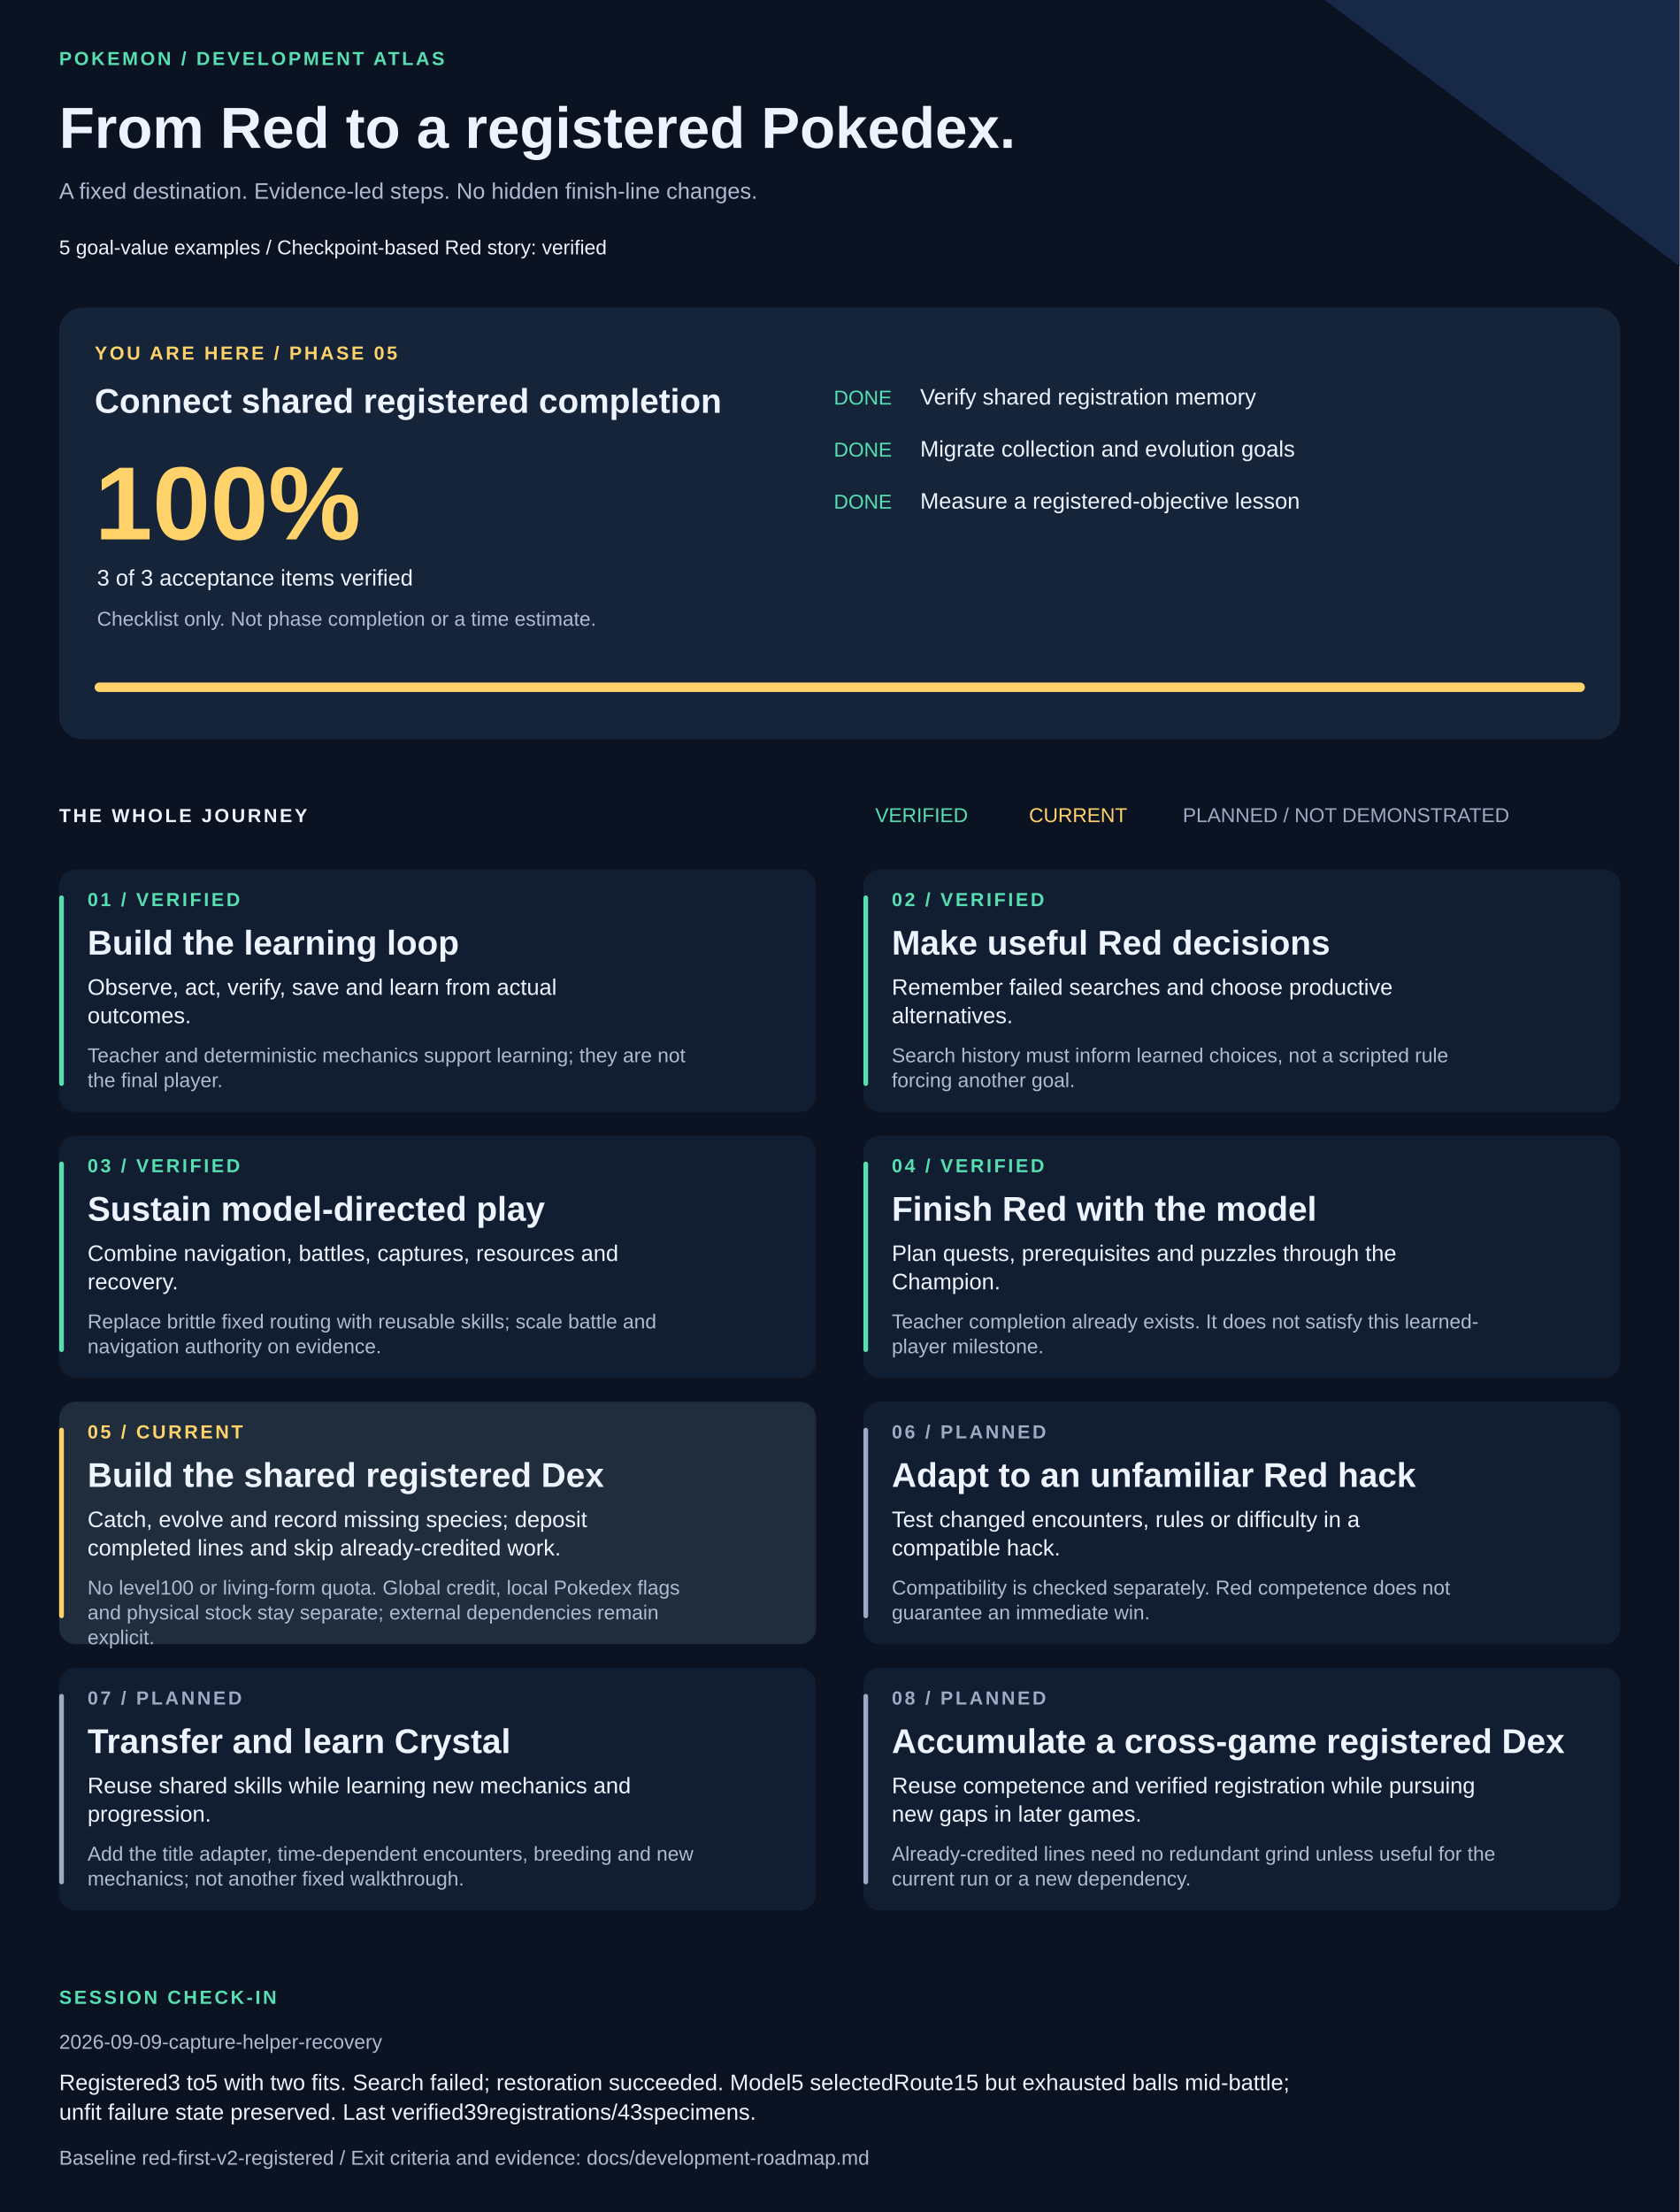
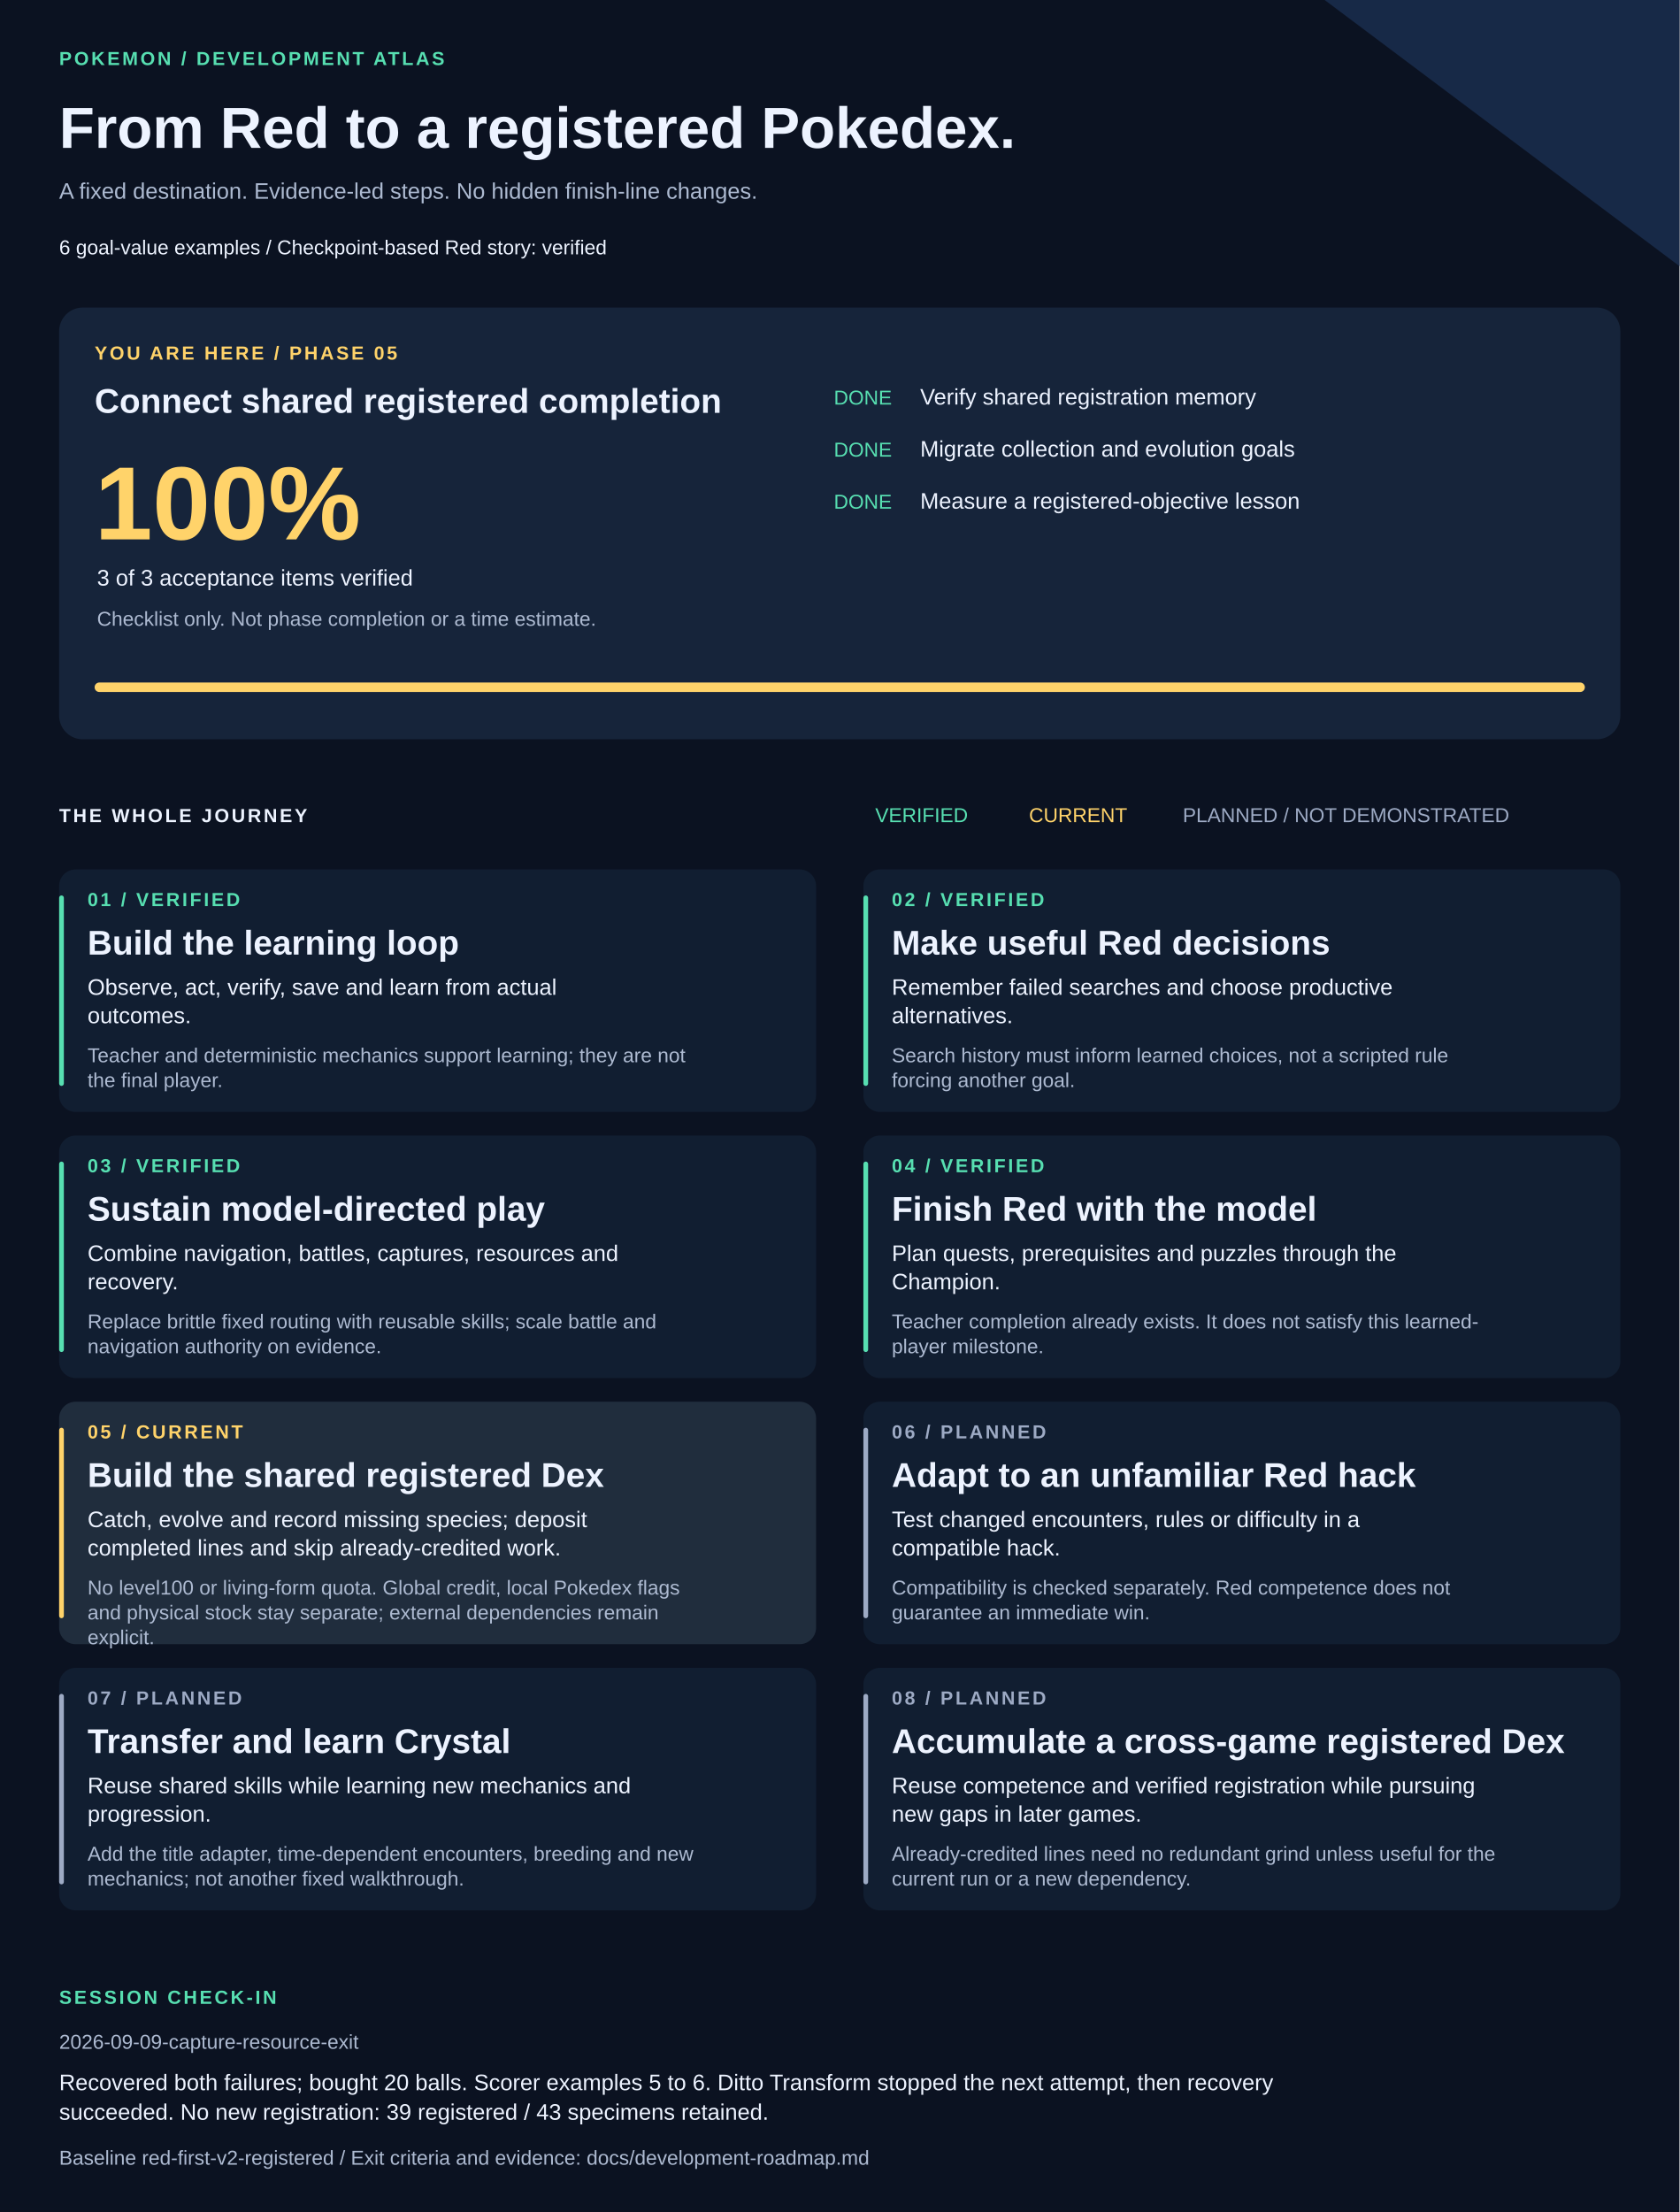
<svg xmlns="http://www.w3.org/2000/svg" width="1420" height="1870" viewBox="0 0 1420 1870" role="img" aria-labelledby="title description">
  <style>text{font-family:Arial,Helvetica,sans-serif;fill:#edf3ff}.muted{fill:#adbad1}.eyebrow{font-size:16px;letter-spacing:2px;font-weight:bold}.heading{font-size:29px;font-weight:bold}.body{font-size:19px}.small{font-size:17px}</style>
  <rect width="1420" height="1870" fill="#0b1221" />
  <path d="M1120 0H1420V225Z" fill="#172947" />
  <text x="50" y="55" class="eyebrow" style="fill:#57dfb1">POKEMON / DEVELOPMENT ATLAS</text>
  <text x="50" y="125" style="font-size:49px;font-weight:bold">From Red to a registered Pokedex.</text>
  <text x="50" y="168" class="body muted">A fixed destination. Evidence-led steps. No hidden finish-line changes.</text>
-   <text x="50" y="215" class="small">5 goal-value examples  /  Checkpoint-based Red story: verified</text>
+   <text x="50" y="215" class="small">6 goal-value examples  /  Checkpoint-based Red story: verified</text>
  <rect x="50" y="260" width="1320" height="365" rx="20" fill="#16243a" />
  <text x="80" y="304" class="eyebrow" style="fill:#ffd36a">YOU ARE HERE / PHASE 05</text>
  <text x="80" y="349" class="heading">Connect shared registered completion</text>
  <text x="80" y="456" style="font-size:88px;font-weight:bold;fill:#ffd36a">100%</text>
  <text x="82" y="495" class="body">3 of 3 acceptance items verified</text>
  <text x="82" y="529" class="small muted">Checklist only. Not phase completion or a time estimate.</text>
  <text x="705" y="342" class="small" style="fill:#57dfb1">DONE</text>
  <text x="778" y="342" class="body">Verify shared registration memory</text>
  <text x="705" y="386" class="small" style="fill:#57dfb1">DONE</text>
  <text x="778" y="386" class="body">Migrate collection and evolution goals</text>
  <text x="705" y="430" class="small" style="fill:#57dfb1">DONE</text>
  <text x="778" y="430" class="body">Measure a registered-objective lesson</text>
  <rect x="80" y="577" width="1260" height="8" rx="4" fill="#293b55" />
  <rect x="80" y="577" width="1260" height="8" rx="4" fill="#ffd36a" />
  <text x="50" y="695" class="eyebrow">THE WHOLE JOURNEY</text>
  <text x="740" y="695" class="small" style="fill:#57dfb1">VERIFIED</text>
  <text x="870" y="695" class="small" style="fill:#ffd36a">CURRENT</text>
  <text x="1000" y="695" class="small" style="fill:#9daac4">PLANNED / NOT DEMONSTRATED</text>
  <rect x="50" y="735" width="640" height="205" rx="14" fill="#111e31" />
  <rect x="50" y="757" width="4" height="161" rx="2" fill="#57dfb1" />
  <text x="74" y="766" class="eyebrow" style="fill:#57dfb1">01 / VERIFIED</text>
  <text x="74" y="807" class="heading">Build the learning loop</text>
  <text x="74" y="841" class="body">Observe, act, verify, save and learn from actual</text>
  <text x="74" y="865" class="body">outcomes.</text>
  <text x="74" y="898" class="small muted">Teacher and deterministic mechanics support learning; they are not</text>
  <text x="74" y="919" class="small muted">the final player.</text>
  <rect x="730" y="735" width="640" height="205" rx="14" fill="#111e31" />
  <rect x="730" y="757" width="4" height="161" rx="2" fill="#57dfb1" />
  <text x="754" y="766" class="eyebrow" style="fill:#57dfb1">02 / VERIFIED</text>
  <text x="754" y="807" class="heading">Make useful Red decisions</text>
  <text x="754" y="841" class="body">Remember failed searches and choose productive</text>
  <text x="754" y="865" class="body">alternatives.</text>
  <text x="754" y="898" class="small muted">Search history must inform learned choices, not a scripted rule</text>
  <text x="754" y="919" class="small muted">forcing another goal.</text>
  <rect x="50" y="960" width="640" height="205" rx="14" fill="#111e31" />
  <rect x="50" y="982" width="4" height="161" rx="2" fill="#57dfb1" />
  <text x="74" y="991" class="eyebrow" style="fill:#57dfb1">03 / VERIFIED</text>
  <text x="74" y="1032" class="heading">Sustain model-directed play</text>
  <text x="74" y="1066" class="body">Combine navigation, battles, captures, resources and</text>
  <text x="74" y="1090" class="body">recovery.</text>
  <text x="74" y="1123" class="small muted">Replace brittle fixed routing with reusable skills; scale battle and</text>
  <text x="74" y="1144" class="small muted">navigation authority on evidence.</text>
  <rect x="730" y="960" width="640" height="205" rx="14" fill="#111e31" />
  <rect x="730" y="982" width="4" height="161" rx="2" fill="#57dfb1" />
  <text x="754" y="991" class="eyebrow" style="fill:#57dfb1">04 / VERIFIED</text>
  <text x="754" y="1032" class="heading">Finish Red with the model</text>
  <text x="754" y="1066" class="body">Plan quests, prerequisites and puzzles through the</text>
  <text x="754" y="1090" class="body">Champion.</text>
  <text x="754" y="1123" class="small muted">Teacher completion already exists. It does not satisfy this learned-</text>
  <text x="754" y="1144" class="small muted">player milestone.</text>
  <rect x="50" y="1185" width="640" height="205" rx="14" fill="#202d3d" />
  <rect x="50" y="1207" width="4" height="161" rx="2" fill="#ffd36a" />
  <text x="74" y="1216" class="eyebrow" style="fill:#ffd36a">05 / CURRENT</text>
  <text x="74" y="1257" class="heading">Build the shared registered Dex</text>
  <text x="74" y="1291" class="body">Catch, evolve and record missing species; deposit</text>
  <text x="74" y="1315" class="body">completed lines and skip already-credited work.</text>
  <text x="74" y="1348" class="small muted">No level100 or living-form quota. Global credit, local Pokedex flags</text>
  <text x="74" y="1369" class="small muted">and physical stock stay separate; external dependencies remain</text>
  <text x="74" y="1390" class="small muted">explicit.</text>
  <rect x="730" y="1185" width="640" height="205" rx="14" fill="#111e31" />
  <rect x="730" y="1207" width="4" height="161" rx="2" fill="#9daac4" />
  <text x="754" y="1216" class="eyebrow" style="fill:#9daac4">06 / PLANNED</text>
  <text x="754" y="1257" class="heading">Adapt to an unfamiliar Red hack</text>
  <text x="754" y="1291" class="body">Test changed encounters, rules or difficulty in a</text>
  <text x="754" y="1315" class="body">compatible hack.</text>
  <text x="754" y="1348" class="small muted">Compatibility is checked separately. Red competence does not</text>
  <text x="754" y="1369" class="small muted">guarantee an immediate win.</text>
  <rect x="50" y="1410" width="640" height="205" rx="14" fill="#111e31" />
  <rect x="50" y="1432" width="4" height="161" rx="2" fill="#9daac4" />
  <text x="74" y="1441" class="eyebrow" style="fill:#9daac4">07 / PLANNED</text>
  <text x="74" y="1482" class="heading">Transfer and learn Crystal</text>
  <text x="74" y="1516" class="body">Reuse shared skills while learning new mechanics and</text>
  <text x="74" y="1540" class="body">progression.</text>
  <text x="74" y="1573" class="small muted">Add the title adapter, time-dependent encounters, breeding and new</text>
  <text x="74" y="1594" class="small muted">mechanics; not another fixed walkthrough.</text>
  <rect x="730" y="1410" width="640" height="205" rx="14" fill="#111e31" />
  <rect x="730" y="1432" width="4" height="161" rx="2" fill="#9daac4" />
  <text x="754" y="1441" class="eyebrow" style="fill:#9daac4">08 / PLANNED</text>
  <text x="754" y="1482" class="heading">Accumulate a cross-game registered Dex</text>
  <text x="754" y="1516" class="body">Reuse competence and verified registration while pursuing</text>
  <text x="754" y="1540" class="body">new gaps in later games.</text>
  <text x="754" y="1573" class="small muted">Already-credited lines need no redundant grind unless useful for the</text>
  <text x="754" y="1594" class="small muted">current run or a new dependency.</text>
  <text x="50" y="1694" class="eyebrow" style="fill:#57dfb1">SESSION CHECK-IN</text>
-   <text x="50" y="1732" class="small muted">2026-09-09-capture-helper-recovery</text>
-   <text x="50" y="1767" class="body">Registered3 to5 with two fits. Search failed; restoration succeeded. Model5 selectedRoute15 but exhausted balls mid-battle;</text>
-   <text x="50" y="1792" class="body">unfit failure state preserved. Last verified39registrations/43specimens.</text>
+   <text x="50" y="1732" class="small muted">2026-09-09-capture-resource-exit</text>
+   <text x="50" y="1767" class="body">Recovered both failures; bought 20 balls. Scorer examples 5 to 6. Ditto Transform stopped the next attempt, then recovery</text>
+   <text x="50" y="1792" class="body">succeeded. No new registration: 39 registered / 43 specimens retained.</text>
  <text x="50" y="1830" class="small muted">Baseline red-first-v2-registered / Exit criteria and evidence: docs/development-roadmap.md</text>
</svg>
